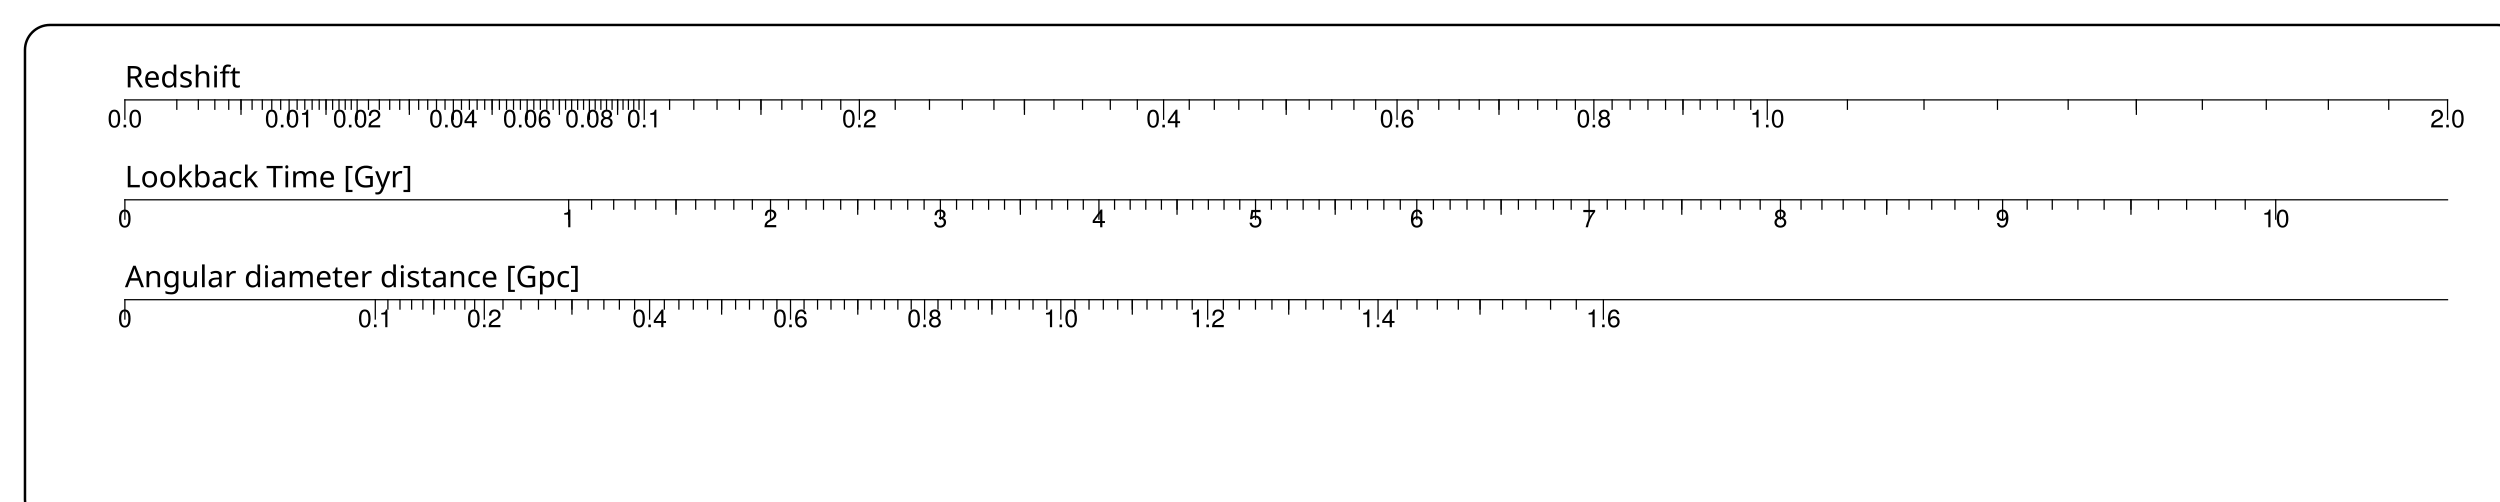
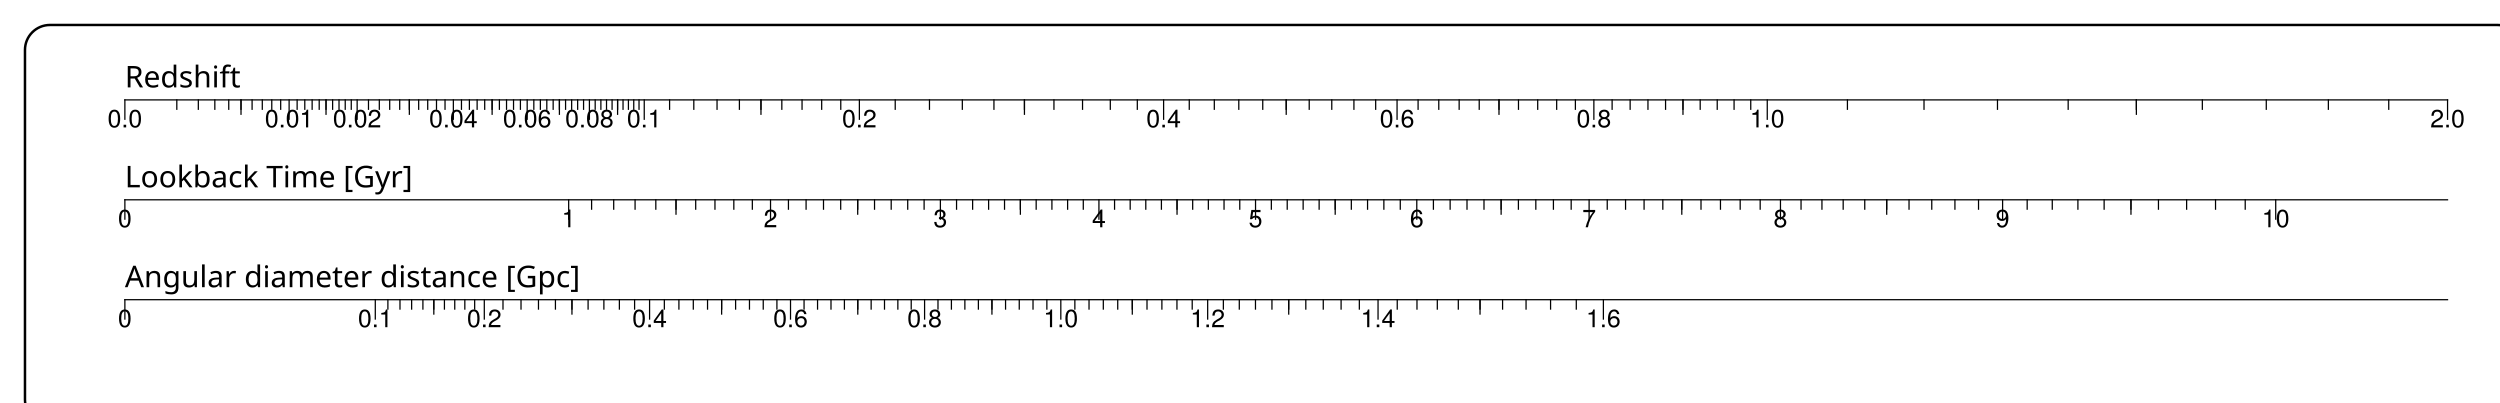
<svg xmlns="http://www.w3.org/2000/svg" baseProfile="full" height="100%" version="1.1" width="100%">
  <defs />
-   <rect fill="none" height="200" rx="10" ry="10" stroke="black" width="1000" x="10" y="10" />
+   <rect fill="none" height="160" rx="10" ry="10" stroke="black" width="1000" x="10" y="10" />
  <g id="redshift-scale">
    <line style="stroke:black;stroke-width:0.5" x1="49.75" x2="980.25" y1="40" y2="40" />
    <g id="redshift-majticks" stroke="black" stroke-width="0.5">
      <line x1="50.0" x2="50.0" y1="39.75" y2="48.0" />
      <line x1="115.761" x2="115.761" y1="39.75" y2="48.0" />
      <line x1="143.0" x2="143.0" y1="39.75" y2="48.0" />
      <line x1="181.522" x2="181.522" y1="39.75" y2="48.0" />
      <line x1="211.081" x2="211.081" y1="39.75" y2="48.0" />
      <line x1="236" x2="236" y1="39.75" y2="48.0" />
      <line x1="257.954" x2="257.954" y1="39.75" y2="48.0" />
      <line x1="344.092" x2="344.092" y1="39.75" y2="48.0" />
      <line x1="465.909" x2="465.909" y1="39.75" y2="48.0" />
      <line x1="559.382" x2="559.382" y1="39.75" y2="48.0" />
      <line x1="638.184" x2="638.184" y1="39.75" y2="48.0" />
      <line x1="707.609" x2="707.609" y1="39.75" y2="48.0" />
      <line x1="980.0" x2="980.0" y1="39.75" y2="48.0" />
    </g>
    <g id="redshift-medticks" stroke="black" stroke-width="0.5">
      <line x1="96.5" x2="96.5" y1="39.75" y2="46.0" />
      <line x1="130.54" x2="130.54" y1="39.75" y2="46.0" />
      <line x1="163.901" x2="163.901" y1="39.75" y2="46.0" />
      <line x1="197.046" x2="197.046" y1="39.75" y2="46.0" />
      <line x1="223.987" x2="223.987" y1="39.75" y2="46.0" />
      <line x1="247.283" x2="247.283" y1="39.75" y2="46.0" />
      <line x1="304.691" x2="304.691" y1="39.75" y2="46.0" />
      <line x1="410.187" x2="410.187" y1="39.75" y2="46.0" />
      <line x1="515.0" x2="515.0" y1="39.75" y2="46.0" />
      <line x1="600.195" x2="600.195" y1="39.75" y2="46.0" />
      <line x1="673.863" x2="673.863" y1="39.75" y2="46.0" />
      <line x1="855.404" x2="855.404" y1="39.75" y2="46.0" />
    </g>
    <g id="redshift-minticks" stroke="black" stroke-width="0.5">
      <line x1="70.795" x2="70.795" y1="39.75" y2="44.0" />
      <line x1="79.409" x2="79.409" y1="39.75" y2="44.0" />
      <line x1="86.019" x2="86.019" y1="39.75" y2="44.0" />
      <line x1="91.591" x2="91.591" y1="39.75" y2="44.0" />
      <line x1="96.5" x2="96.5" y1="39.75" y2="44.0" />
      <line x1="100.938" x2="100.938" y1="39.75" y2="44.0" />
      <line x1="105.02" x2="105.02" y1="39.75" y2="44.0" />
      <line x1="108.818" x2="108.818" y1="39.75" y2="44.0" />
      <line x1="112.386" x2="112.386" y1="39.75" y2="44.0" />
      <line x1="118.971" x2="118.971" y1="39.75" y2="44.0" />
      <line x1="122.037" x2="122.037" y1="39.75" y2="44.0" />
      <line x1="124.979" x2="124.979" y1="39.75" y2="44.0" />
      <line x1="127.809" x2="127.809" y1="39.75" y2="44.0" />
      <line x1="130.54" x2="130.54" y1="39.75" y2="44.0" />
      <line x1="133.182" x2="133.182" y1="39.75" y2="44.0" />
      <line x1="135.742" x2="135.742" y1="39.75" y2="44.0" />
      <line x1="138.228" x2="138.228" y1="39.75" y2="44.0" />
      <line x1="140.645" x2="140.645" y1="39.75" y2="44.0" />
      <line x1="147.539" x2="147.539" y1="39.75" y2="44.0" />
      <line x1="151.876" x2="151.876" y1="39.75" y2="44.0" />
      <line x1="156.036" x2="156.036" y1="39.75" y2="44.0" />
      <line x1="160.039" x2="160.039" y1="39.75" y2="44.0" />
      <line x1="163.901" x2="163.901" y1="39.75" y2="44.0" />
      <line x1="167.637" x2="167.637" y1="39.75" y2="44.0" />
      <line x1="171.257" x2="171.257" y1="39.75" y2="44.0" />
      <line x1="174.773" x2="174.773" y1="39.75" y2="44.0" />
      <line x1="178.192" x2="178.192" y1="39.75" y2="44.0" />
      <line x1="184.77" x2="184.77" y1="39.75" y2="44.0" />
      <line x1="187.941" x2="187.941" y1="39.75" y2="44.0" />
      <line x1="191.041" x2="191.041" y1="39.75" y2="44.0" />
      <line x1="194.075" x2="194.075" y1="39.75" y2="44.0" />
      <line x1="197.046" x2="197.046" y1="39.75" y2="44.0" />
      <line x1="199.958" x2="199.958" y1="39.75" y2="44.0" />
      <line x1="202.815" x2="202.815" y1="39.75" y2="44.0" />
      <line x1="205.619" x2="205.619" y1="39.75" y2="44.0" />
      <line x1="208.373" x2="208.373" y1="39.75" y2="44.0" />
      <line x1="213.743" x2="213.743" y1="39.75" y2="44.0" />
      <line x1="216.363" x2="216.363" y1="39.75" y2="44.0" />
      <line x1="218.943" x2="218.943" y1="39.75" y2="44.0" />
      <line x1="221.484" x2="221.484" y1="39.75" y2="44.0" />
      <line x1="223.987" x2="223.987" y1="39.75" y2="44.0" />
      <line x1="226.455" x2="226.455" y1="39.75" y2="44.0" />
      <line x1="228.889" x2="228.889" y1="39.75" y2="44.0" />
      <line x1="231.29" x2="231.29" y1="39.75" y2="44.0" />
      <line x1="233.66" x2="233.66" y1="39.75" y2="44.0" />
      <line x1="238.311" x2="238.311" y1="39.75" y2="44.0" />
      <line x1="240.593" x2="240.593" y1="39.75" y2="44.0" />
      <line x1="242.849" x2="242.849" y1="39.75" y2="44.0" />
      <line x1="245.078" x2="245.078" y1="39.75" y2="44.0" />
      <line x1="247.283" x2="247.283" y1="39.75" y2="44.0" />
      <line x1="249.463" x2="249.463" y1="39.75" y2="44.0" />
      <line x1="251.619" x2="251.619" y1="39.75" y2="44.0" />
      <line x1="253.753" x2="253.753" y1="39.75" y2="44.0" />
      <line x1="255.864" x2="255.864" y1="39.75" y2="44.0" />
      <line x1="268.104" x2="268.104" y1="39.75" y2="44.0" />
      <line x1="277.803" x2="277.803" y1="39.75" y2="44.0" />
      <line x1="287.104" x2="287.104" y1="39.75" y2="44.0" />
      <line x1="296.055" x2="296.055" y1="39.75" y2="44.0" />
      <line x1="304.691" x2="304.691" y1="39.75" y2="44.0" />
      <line x1="313.044" x2="313.044" y1="39.75" y2="44.0" />
      <line x1="321.139" x2="321.139" y1="39.75" y2="44.0" />
      <line x1="329.0" x2="329.0" y1="39.75" y2="44.0" />
      <line x1="336.645" x2="336.645" y1="39.75" y2="44.0" />
      <line x1="358.446" x2="358.446" y1="39.75" y2="44.0" />
      <line x1="372.161" x2="372.161" y1="39.75" y2="44.0" />
      <line x1="385.316" x2="385.316" y1="39.75" y2="44.0" />
      <line x1="397.974" x2="397.974" y1="39.75" y2="44.0" />
      <line x1="410.187" x2="410.187" y1="39.75" y2="44.0" />
      <line x1="422" x2="422" y1="39.75" y2="44.0" />
      <line x1="433.449" x2="433.449" y1="39.75" y2="44.0" />
      <line x1="444.566" x2="444.566" y1="39.75" y2="44.0" />
      <line x1="455.378" x2="455.378" y1="39.75" y2="44.0" />
      <line x1="476.18" x2="476.18" y1="39.75" y2="44.0" />
      <line x1="486.209" x2="486.209" y1="39.75" y2="44.0" />
      <line x1="496.012" x2="496.012" y1="39.75" y2="44.0" />
      <line x1="505.605" x2="505.605" y1="39.75" y2="44.0" />
      <line x1="515.0" x2="515.0" y1="39.75" y2="44.0" />
      <line x1="524.209" x2="524.209" y1="39.75" y2="44.0" />
      <line x1="533.242" x2="533.242" y1="39.75" y2="44.0" />
      <line x1="542.11" x2="542.11" y1="39.75" y2="44.0" />
      <line x1="550.82" x2="550.82" y1="39.75" y2="44.0" />
      <line x1="567.802" x2="567.802" y1="39.75" y2="44.0" />
      <line x1="576.087" x2="576.087" y1="39.75" y2="44.0" />
      <line x1="584.244" x2="584.244" y1="39.75" y2="44.0" />
      <line x1="592.279" x2="592.279" y1="39.75" y2="44.0" />
      <line x1="600.195" x2="600.195" y1="39.75" y2="44.0" />
      <line x1="608.0" x2="608.0" y1="39.75" y2="44.0" />
      <line x1="615.697" x2="615.697" y1="39.75" y2="44.0" />
      <line x1="623.291" x2="623.291" y1="39.75" y2="44.0" />
      <line x1="630.785" x2="630.785" y1="39.75" y2="44.0" />
      <line x1="645.491" x2="645.491" y1="39.75" y2="44.0" />
      <line x1="652.709" x2="652.709" y1="39.75" y2="44.0" />
      <line x1="659.842" x2="659.842" y1="39.75" y2="44.0" />
      <line x1="666.892" x2="666.892" y1="39.75" y2="44.0" />
      <line x1="673.863" x2="673.863" y1="39.75" y2="44.0" />
      <line x1="680.757" x2="680.757" y1="39.75" y2="44.0" />
      <line x1="687.576" x2="687.576" y1="39.75" y2="44.0" />
      <line x1="694.323" x2="694.323" y1="39.75" y2="44.0" />
      <line x1="701.0" x2="701.0" y1="39.75" y2="44.0" />
      <line x1="739.706" x2="739.706" y1="39.75" y2="44.0" />
      <line x1="770.375" x2="770.375" y1="39.75" y2="44.0" />
      <line x1="799.79" x2="799.79" y1="39.75" y2="44.0" />
      <line x1="828.094" x2="828.094" y1="39.75" y2="44.0" />
      <line x1="855.404" x2="855.404" y1="39.75" y2="44.0" />
      <line x1="881.817" x2="881.817" y1="39.75" y2="44.0" />
      <line x1="907.418" x2="907.418" y1="39.75" y2="44.0" />
      <line x1="932.275" x2="932.275" y1="39.75" y2="44.0" />
      <line x1="956.452" x2="956.452" y1="39.75" y2="44.0" />
    </g>
    <g id="redshift-labels" style="font-size:10;font-family:Helvetica Neue">
      <text alignment-baseline="hanging" text-anchor="middle" x="50.0" y="51.0">0.0</text>
      <text alignment-baseline="hanging" text-anchor="middle" x="115.761" y="51.0">0.01</text>
      <text alignment-baseline="hanging" text-anchor="middle" x="143.0" y="51.0">0.02</text>
      <text alignment-baseline="hanging" text-anchor="middle" x="181.522" y="51.0">0.04</text>
      <text alignment-baseline="hanging" text-anchor="middle" x="211.081" y="51.0">0.06</text>
      <text alignment-baseline="hanging" text-anchor="middle" x="236" y="51.0">0.08</text>
      <text alignment-baseline="hanging" text-anchor="middle" x="257.954" y="51.0">0.1</text>
      <text alignment-baseline="hanging" text-anchor="middle" x="344.092" y="51.0">0.2</text>
      <text alignment-baseline="hanging" text-anchor="middle" x="465.909" y="51.0">0.4</text>
      <text alignment-baseline="hanging" text-anchor="middle" x="559.382" y="51.0">0.6</text>
      <text alignment-baseline="hanging" text-anchor="middle" x="638.184" y="51.0">0.8</text>
      <text alignment-baseline="hanging" text-anchor="middle" x="707.609" y="51.0">1.0</text>
      <text alignment-baseline="hanging" text-anchor="middle" x="980.0" y="51.0">2.0</text>
    </g>
    <g id="redshift-title" style="font-size:12;font-family:CMU Serif" text-anchor="start">
      <text alignment-baseline="auto" x="50" y="35.0">Redshift</text>
    </g>
  </g>
  <g id="lbt-scale">
    <line style="stroke:black;stroke-width:0.5" x1="49.75" x2="980.25" y1="80" y2="80" />
    <g id="lbt-majticks" stroke="black" stroke-width="0.5">
      <line x1="50.0" x2="50.0" y1="79.75" y2="88.0" />
      <line x1="227.695" x2="227.695" y1="79.75" y2="88.0" />
      <line x1="308.521" x2="308.521" y1="79.75" y2="88.0" />
      <line x1="376.53" x2="376.53" y1="79.75" y2="88.0" />
      <line x1="440.012" x2="440.012" y1="79.75" y2="88.0" />
      <line x1="502.716" x2="502.716" y1="79.75" y2="88.0" />
      <line x1="567.281" x2="567.281" y1="79.75" y2="88.0" />
      <line x1="636.279" x2="636.279" y1="79.75" y2="88.0" />
      <line x1="712.896" x2="712.896" y1="79.75" y2="88.0" />
      <line x1="801.842" x2="801.842" y1="79.75" y2="88.0" />
      <line x1="911.197" x2="911.197" y1="79.75" y2="88.0" />
    </g>
    <g id="lbt-medticks" stroke="black" stroke-width="0.5">
      <line x1="270.674" x2="270.674" y1="79.75" y2="86.0" />
      <line x1="343.423" x2="343.423" y1="79.75" y2="86.0" />
      <line x1="408.558" x2="408.558" y1="79.75" y2="86.0" />
      <line x1="471.286" x2="471.286" y1="79.75" y2="86.0" />
      <line x1="534.612" x2="534.612" y1="79.75" y2="86.0" />
      <line x1="601.05" x2="601.05" y1="79.75" y2="86.0" />
      <line x1="673.391" x2="673.391" y1="79.75" y2="86.0" />
      <line x1="755.435" x2="755.435" y1="79.75" y2="86.0" />
      <line x1="853.239" x2="853.239" y1="79.75" y2="86.0" />
    </g>
    <g id="lbt-minticks" stroke="black" stroke-width="0.5">
      <line x1="236.878" x2="236.878" y1="79.75" y2="84.0" />
      <line x1="245.727" x2="245.727" y1="79.75" y2="84.0" />
      <line x1="254.285" x2="254.285" y1="79.75" y2="84.0" />
      <line x1="262.591" x2="262.591" y1="79.75" y2="84.0" />
      <line x1="270.674" x2="270.674" y1="79.75" y2="84.0" />
      <line x1="278.56" x2="278.56" y1="79.75" y2="84.0" />
      <line x1="286.271" x2="286.271" y1="79.75" y2="84.0" />
      <line x1="293.824" x2="293.824" y1="79.75" y2="84.0" />
      <line x1="301.236" x2="301.236" y1="79.75" y2="84.0" />
      <line x1="315.691" x2="315.691" y1="79.75" y2="84.0" />
      <line x1="322.757" x2="322.757" y1="79.75" y2="84.0" />
      <line x1="329.729" x2="329.729" y1="79.75" y2="84.0" />
      <line x1="336.615" x2="336.615" y1="79.75" y2="84.0" />
      <line x1="343.423" x2="343.423" y1="79.75" y2="84.0" />
      <line x1="350.161" x2="350.161" y1="79.75" y2="84.0" />
      <line x1="356.835" x2="356.835" y1="79.75" y2="84.0" />
      <line x1="363.451" x2="363.451" y1="79.75" y2="84.0" />
      <line x1="370.014" x2="370.014" y1="79.75" y2="84.0" />
      <line x1="383.003" x2="383.003" y1="79.75" y2="84.0" />
      <line x1="389.439" x2="389.439" y1="79.75" y2="84.0" />
      <line x1="395.841" x2="395.841" y1="79.75" y2="84.0" />
      <line x1="402.212" x2="402.212" y1="79.75" y2="84.0" />
      <line x1="408.558" x2="408.558" y1="79.75" y2="84.0" />
      <line x1="414.881" x2="414.881" y1="79.75" y2="84.0" />
      <line x1="421.185" x2="421.185" y1="79.75" y2="84.0" />
      <line x1="427.472" x2="427.472" y1="79.75" y2="84.0" />
      <line x1="433.747" x2="433.747" y1="79.75" y2="84.0" />
      <line x1="446.27" x2="446.27" y1="79.75" y2="84.0" />
      <line x1="452.524" x2="452.524" y1="79.75" y2="84.0" />
      <line x1="458.776" x2="458.776" y1="79.75" y2="84.0" />
      <line x1="465.029" x2="465.029" y1="79.75" y2="84.0" />
      <line x1="471.286" x2="471.286" y1="79.75" y2="84.0" />
      <line x1="477.55" x2="477.55" y1="79.75" y2="84.0" />
      <line x1="483.822" x2="483.822" y1="79.75" y2="84.0" />
      <line x1="490.105" x2="490.105" y1="79.75" y2="84.0" />
      <line x1="496.402" x2="496.402" y1="79.75" y2="84.0" />
      <line x1="509.048" x2="509.048" y1="79.75" y2="84.0" />
      <line x1="515.401" x2="515.401" y1="79.75" y2="84.0" />
      <line x1="521.778" x2="521.778" y1="79.75" y2="84.0" />
      <line x1="528.181" x2="528.181" y1="79.75" y2="84.0" />
      <line x1="534.612" x2="534.612" y1="79.75" y2="84.0" />
      <line x1="541.074" x2="541.074" y1="79.75" y2="84.0" />
      <line x1="547.569" x2="547.569" y1="79.75" y2="84.0" />
      <line x1="554.1" x2="554.1" y1="79.75" y2="84.0" />
      <line x1="560.67" x2="560.67" y1="79.75" y2="84.0" />
      <line x1="573.936" x2="573.936" y1="79.75" y2="84.0" />
      <line x1="580.637" x2="580.637" y1="79.75" y2="84.0" />
      <line x1="587.388" x2="587.388" y1="79.75" y2="84.0" />
      <line x1="594.191" x2="594.191" y1="79.75" y2="84.0" />
      <line x1="601.05" x2="601.05" y1="79.75" y2="84.0" />
      <line x1="607.966" x2="607.966" y1="79.75" y2="84.0" />
      <line x1="614.944" x2="614.944" y1="79.75" y2="84.0" />
      <line x1="621.987" x2="621.987" y1="79.75" y2="84.0" />
      <line x1="629.097" x2="629.097" y1="79.75" y2="84.0" />
      <line x1="643.536" x2="643.536" y1="79.75" y2="84.0" />
      <line x1="650.872" x2="650.872" y1="79.75" y2="84.0" />
      <line x1="658.29" x2="658.29" y1="79.75" y2="84.0" />
      <line x1="665.795" x2="665.795" y1="79.75" y2="84.0" />
      <line x1="673.391" x2="673.391" y1="79.75" y2="84.0" />
      <line x1="681.082" x2="681.082" y1="79.75" y2="84.0" />
      <line x1="688.873" x2="688.873" y1="79.75" y2="84.0" />
      <line x1="696.769" x2="696.769" y1="79.75" y2="84.0" />
      <line x1="704.775" x2="704.775" y1="79.75" y2="84.0" />
      <line x1="721.138" x2="721.138" y1="79.75" y2="84.0" />
      <line x1="729.506" x2="729.506" y1="79.75" y2="84.0" />
      <line x1="738.007" x2="738.007" y1="79.75" y2="84.0" />
      <line x1="746.648" x2="746.648" y1="79.75" y2="84.0" />
      <line x1="755.435" x2="755.435" y1="79.75" y2="84.0" />
      <line x1="764.376" x2="764.376" y1="79.75" y2="84.0" />
      <line x1="773.479" x2="773.479" y1="79.75" y2="84.0" />
      <line x1="782.752" x2="782.752" y1="79.75" y2="84.0" />
      <line x1="792.203" x2="792.203" y1="79.75" y2="84.0" />
      <line x1="811.68" x2="811.68" y1="79.75" y2="84.0" />
      <line x1="821.727" x2="821.727" y1="79.75" y2="84.0" />
      <line x1="831.994" x2="831.994" y1="79.75" y2="84.0" />
      <line x1="842.493" x2="842.493" y1="79.75" y2="84.0" />
      <line x1="853.239" x2="853.239" y1="79.75" y2="84.0" />
      <line x1="864.245" x2="864.245" y1="79.75" y2="84.0" />
      <line x1="875.526" x2="875.526" y1="79.75" y2="84.0" />
      <line x1="887.1" x2="887.1" y1="79.75" y2="84.0" />
      <line x1="898.984" x2="898.984" y1="79.75" y2="84.0" />
    </g>
    <g id="lbt-labels" style="font-size:10;font-family:Helvetica Neue">
      <text alignment-baseline="hanging" text-anchor="middle" x="227.695" y="91.0">1</text>
      <text alignment-baseline="hanging" text-anchor="middle" x="308.521" y="91.0">2</text>
      <text alignment-baseline="hanging" text-anchor="middle" x="376.53" y="91.0">3</text>
      <text alignment-baseline="hanging" text-anchor="middle" x="440.012" y="91.0">4</text>
      <text alignment-baseline="hanging" text-anchor="middle" x="502.716" y="91.0">5</text>
      <text alignment-baseline="hanging" text-anchor="middle" x="567.281" y="91.0">6</text>
      <text alignment-baseline="hanging" text-anchor="middle" x="636.279" y="91.0">7</text>
      <text alignment-baseline="hanging" text-anchor="middle" x="712.896" y="91.0">8</text>
      <text alignment-baseline="hanging" text-anchor="middle" x="801.842" y="91.0">9</text>
      <text alignment-baseline="hanging" text-anchor="middle" x="911.197" y="91.0">10</text>
      <text alignment-baseline="hanging" text-anchor="middle" x="50.0" y="91.0">0</text>
    </g>
    <g id="lbt-title" style="font-size:12;font-family:CMU Serif" text-anchor="start">
      <text alignment-baseline="auto" x="50" y="75.0">Lookback Time [Gyr]</text>
    </g>
  </g>
  <g id="angdiam-scale">
    <line style="stroke:black;stroke-width:0.5" x1="49.75" x2="980.25" y1="120" y2="120" />
    <g id="angdiam-majticks" stroke="black" stroke-width="0.5">
      <line x1="50.0" x2="50.0" y1="119.75" y2="128.0" />
      <line x1="150.265" x2="150.265" y1="119.75" y2="128.0" />
      <line x1="193.913" x2="193.913" y1="119.75" y2="128.0" />
      <line x1="260.091" x2="260.091" y1="119.75" y2="128.0" />
      <line x1="316.524" x2="316.524" y1="119.75" y2="128.0" />
      <line x1="370.205" x2="370.205" y1="119.75" y2="128.0" />
      <line x1="424.751" x2="424.751" y1="119.75" y2="128.0" />
      <line x1="483.551" x2="483.551" y1="119.75" y2="128.0" />
      <line x1="551.768" x2="551.768" y1="119.75" y2="128.0" />
      <line x1="641.995" x2="641.995" y1="119.75" y2="128.0" />
    </g>
    <g id="angdiam-medticks" stroke="black" stroke-width="0.5">
      <line x1="173.702" x2="173.702" y1="119.75" y2="126.0" />
      <line x1="229.01" x2="229.01" y1="119.75" y2="126.0" />
      <line x1="288.943" x2="288.943" y1="119.75" y2="126.0" />
      <line x1="343.456" x2="343.456" y1="119.75" y2="126.0" />
      <line x1="397.172" x2="397.172" y1="119.75" y2="126.0" />
      <line x1="453.369" x2="453.369" y1="119.75" y2="126.0" />
      <line x1="516.001" x2="516.001" y1="119.75" y2="126.0" />
      <line x1="592.606" x2="592.606" y1="119.75" y2="126.0" />
    </g>
    <g id="angdiam-minticks" stroke="black" stroke-width="0.5">
      <line x1="155.312" x2="155.312" y1="119.75" y2="124.0" />
      <line x1="160.155" x2="160.155" y1="119.75" y2="124.0" />
      <line x1="164.821" x2="164.821" y1="119.75" y2="124.0" />
      <line x1="169.331" x2="169.331" y1="119.75" y2="124.0" />
      <line x1="173.702" x2="173.702" y1="119.75" y2="124.0" />
      <line x1="177.949" x2="177.949" y1="119.75" y2="124.0" />
      <line x1="182.084" x2="182.084" y1="119.75" y2="124.0" />
      <line x1="186.117" x2="186.117" y1="119.75" y2="124.0" />
      <line x1="190.057" x2="190.057" y1="119.75" y2="124.0" />
      <line x1="201.397" x2="201.397" y1="119.75" y2="124.0" />
      <line x1="208.615" x2="208.615" y1="119.75" y2="124.0" />
      <line x1="215.605" x2="215.605" y1="119.75" y2="124.0" />
      <line x1="222.394" x2="222.394" y1="119.75" y2="124.0" />
      <line x1="229.01" x2="229.01" y1="119.75" y2="124.0" />
      <line x1="235.471" x2="235.471" y1="119.75" y2="124.0" />
      <line x1="241.795" x2="241.795" y1="119.75" y2="124.0" />
      <line x1="247.998" x2="247.998" y1="119.75" y2="124.0" />
      <line x1="254.093" x2="254.093" y1="119.75" y2="124.0" />
      <line x1="266.002" x2="266.002" y1="119.75" y2="124.0" />
      <line x1="271.835" x2="271.835" y1="119.75" y2="124.0" />
      <line x1="277.598" x2="277.598" y1="119.75" y2="124.0" />
      <line x1="283.298" x2="283.298" y1="119.75" y2="124.0" />
      <line x1="288.943" x2="288.943" y1="119.75" y2="124.0" />
      <line x1="294.538" x2="294.538" y1="119.75" y2="124.0" />
      <line x1="300.088" x2="300.088" y1="119.75" y2="124.0" />
      <line x1="305.6" x2="305.6" y1="119.75" y2="124.0" />
      <line x1="311.077" x2="311.077" y1="119.75" y2="124.0" />
      <line x1="321.946" x2="321.946" y1="119.75" y2="124.0" />
      <line x1="327.347" x2="327.347" y1="119.75" y2="124.0" />
      <line x1="332.729" x2="332.729" y1="119.75" y2="124.0" />
      <line x1="338.098" x2="338.098" y1="119.75" y2="124.0" />
      <line x1="343.456" x2="343.456" y1="119.75" y2="124.0" />
      <line x1="348.807" x2="348.807" y1="119.75" y2="124.0" />
      <line x1="354.154" x2="354.154" y1="119.75" y2="124.0" />
      <line x1="359.501" x2="359.501" y1="119.75" y2="124.0" />
      <line x1="364.85" x2="364.85" y1="119.75" y2="124.0" />
      <line x1="375.569" x2="375.569" y1="119.75" y2="124.0" />
      <line x1="380.944" x2="380.944" y1="119.75" y2="124.0" />
      <line x1="386.334" x2="386.334" y1="119.75" y2="124.0" />
      <line x1="391.743" x2="391.743" y1="119.75" y2="124.0" />
      <line x1="397.172" x2="397.172" y1="119.75" y2="124.0" />
      <line x1="402.626" x2="402.626" y1="119.75" y2="124.0" />
      <line x1="408.108" x2="408.108" y1="119.75" y2="124.0" />
      <line x1="413.62" x2="413.62" y1="119.75" y2="124.0" />
      <line x1="419.166" x2="419.166" y1="119.75" y2="124.0" />
      <line x1="430.376" x2="430.376" y1="119.75" y2="124.0" />
      <line x1="436.047" x2="436.047" y1="119.75" y2="124.0" />
      <line x1="441.766" x2="441.766" y1="119.75" y2="124.0" />
      <line x1="447.539" x2="447.539" y1="119.75" y2="124.0" />
      <line x1="453.369" x2="453.369" y1="119.75" y2="124.0" />
      <line x1="459.261" x2="459.261" y1="119.75" y2="124.0" />
      <line x1="465.22" x2="465.22" y1="119.75" y2="124.0" />
      <line x1="471.251" x2="471.251" y1="119.75" y2="124.0" />
      <line x1="477.359" x2="477.359" y1="119.75" y2="124.0" />
      <line x1="489.833" x2="489.833" y1="119.75" y2="124.0" />
      <line x1="496.211" x2="496.211" y1="119.75" y2="124.0" />
      <line x1="502.693" x2="502.693" y1="119.75" y2="124.0" />
      <line x1="509.287" x2="509.287" y1="119.75" y2="124.0" />
      <line x1="516.001" x2="516.001" y1="119.75" y2="124.0" />
      <line x1="522.847" x2="522.847" y1="119.75" y2="124.0" />
      <line x1="529.834" x2="529.834" y1="119.75" y2="124.0" />
      <line x1="536.974" x2="536.974" y1="119.75" y2="124.0" />
      <line x1="544.28" x2="544.28" y1="119.75" y2="124.0" />
      <line x1="559.454" x2="559.454" y1="119.75" y2="124.0" />
      <line x1="567.357" x2="567.357" y1="119.75" y2="124.0" />
      <line x1="575.499" x2="575.499" y1="119.75" y2="124.0" />
      <line x1="583.905" x2="583.905" y1="119.75" y2="124.0" />
      <line x1="592.606" x2="592.606" y1="119.75" y2="124.0" />
      <line x1="601.634" x2="601.634" y1="119.75" y2="124.0" />
      <line x1="611.032" x2="611.032" y1="119.75" y2="124.0" />
      <line x1="620.848" x2="620.848" y1="119.75" y2="124.0" />
      <line x1="631.144" x2="631.144" y1="119.75" y2="124.0" />
    </g>
    <g id="angdiam-labels" style="font-size:10;font-family:Helvetica Neue">
      <text alignment-baseline="hanging" text-anchor="middle" x="150.265" y="131.0">0.1</text>
      <text alignment-baseline="hanging" text-anchor="middle" x="193.913" y="131.0">0.2</text>
      <text alignment-baseline="hanging" text-anchor="middle" x="260.091" y="131.0">0.4</text>
      <text alignment-baseline="hanging" text-anchor="middle" x="316.524" y="131.0">0.6</text>
      <text alignment-baseline="hanging" text-anchor="middle" x="370.205" y="131.0">0.8</text>
      <text alignment-baseline="hanging" text-anchor="middle" x="424.751" y="131.0">1.0</text>
      <text alignment-baseline="hanging" text-anchor="middle" x="483.551" y="131.0">1.2</text>
      <text alignment-baseline="hanging" text-anchor="middle" x="551.768" y="131.0">1.4</text>
      <text alignment-baseline="hanging" text-anchor="middle" x="641.995" y="131.0">1.6</text>
      <text alignment-baseline="hanging" text-anchor="middle" x="50.0" y="131.0">0</text>
    </g>
    <g id="angdiam-title" style="font-size:12;font-family:CMU Serif" text-anchor="start">
      <text alignment-baseline="auto" x="50" y="115.0">Angular diameter distance [Gpc]</text>
    </g>
  </g>
</svg>
